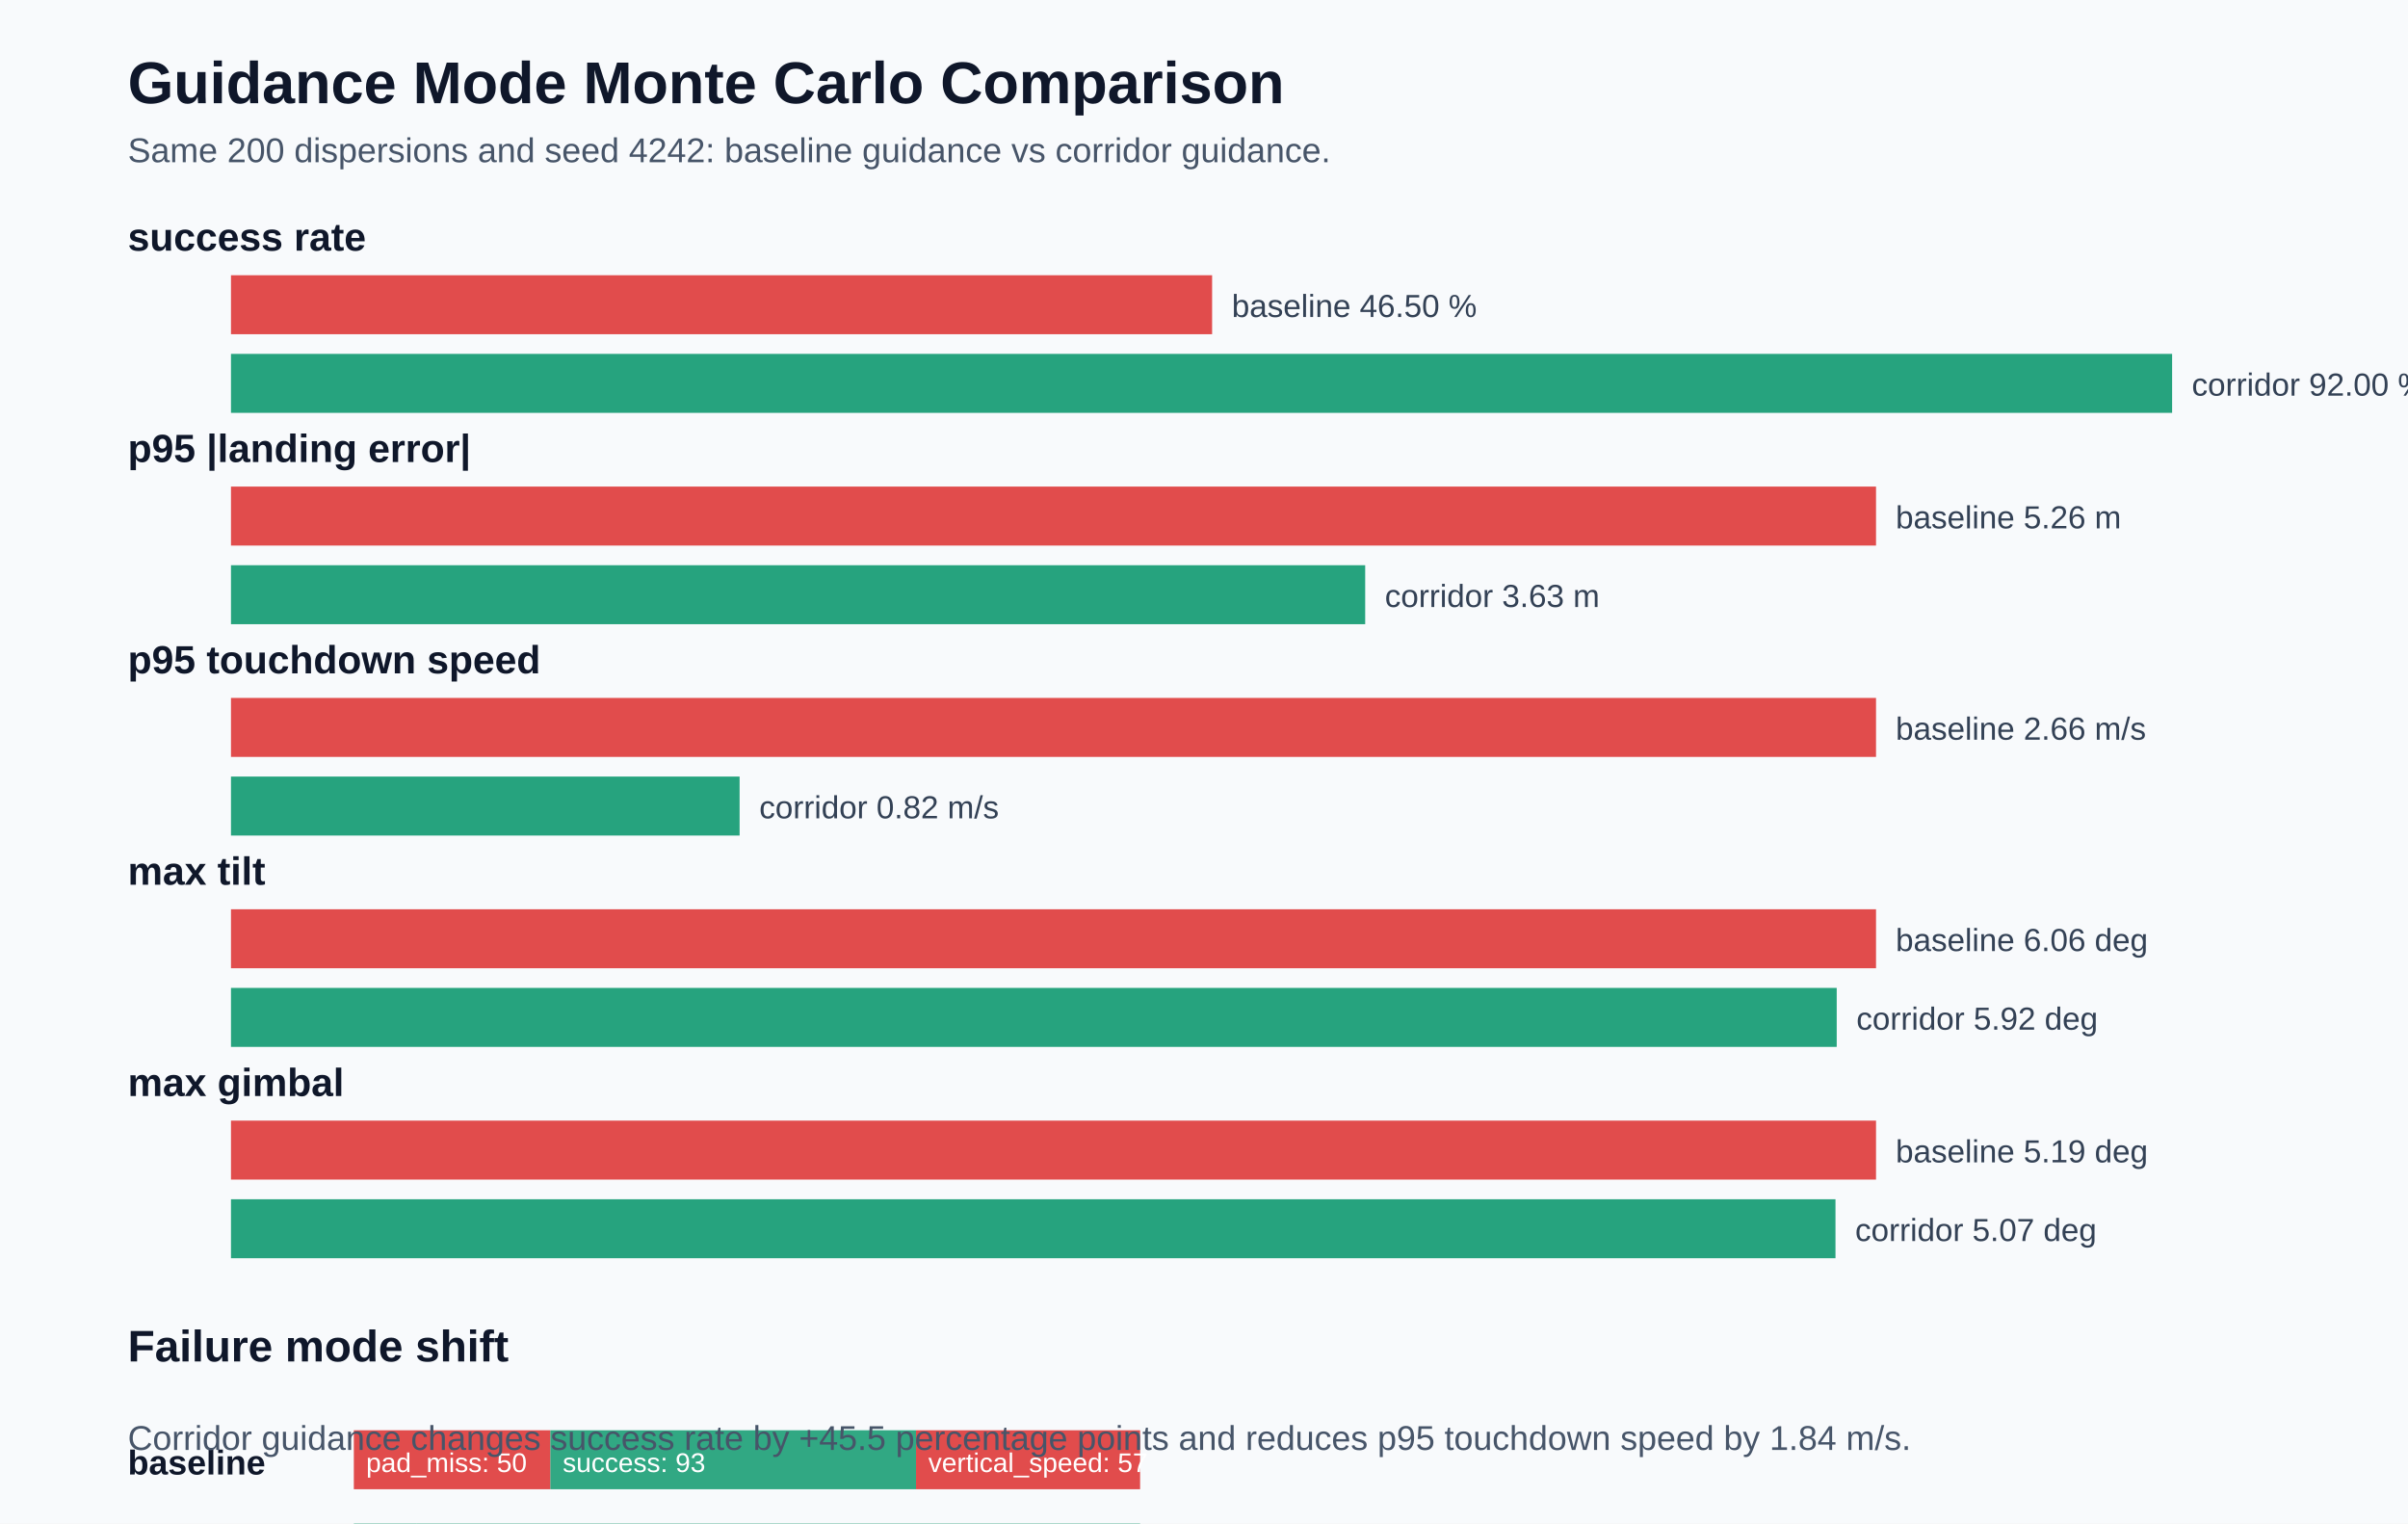
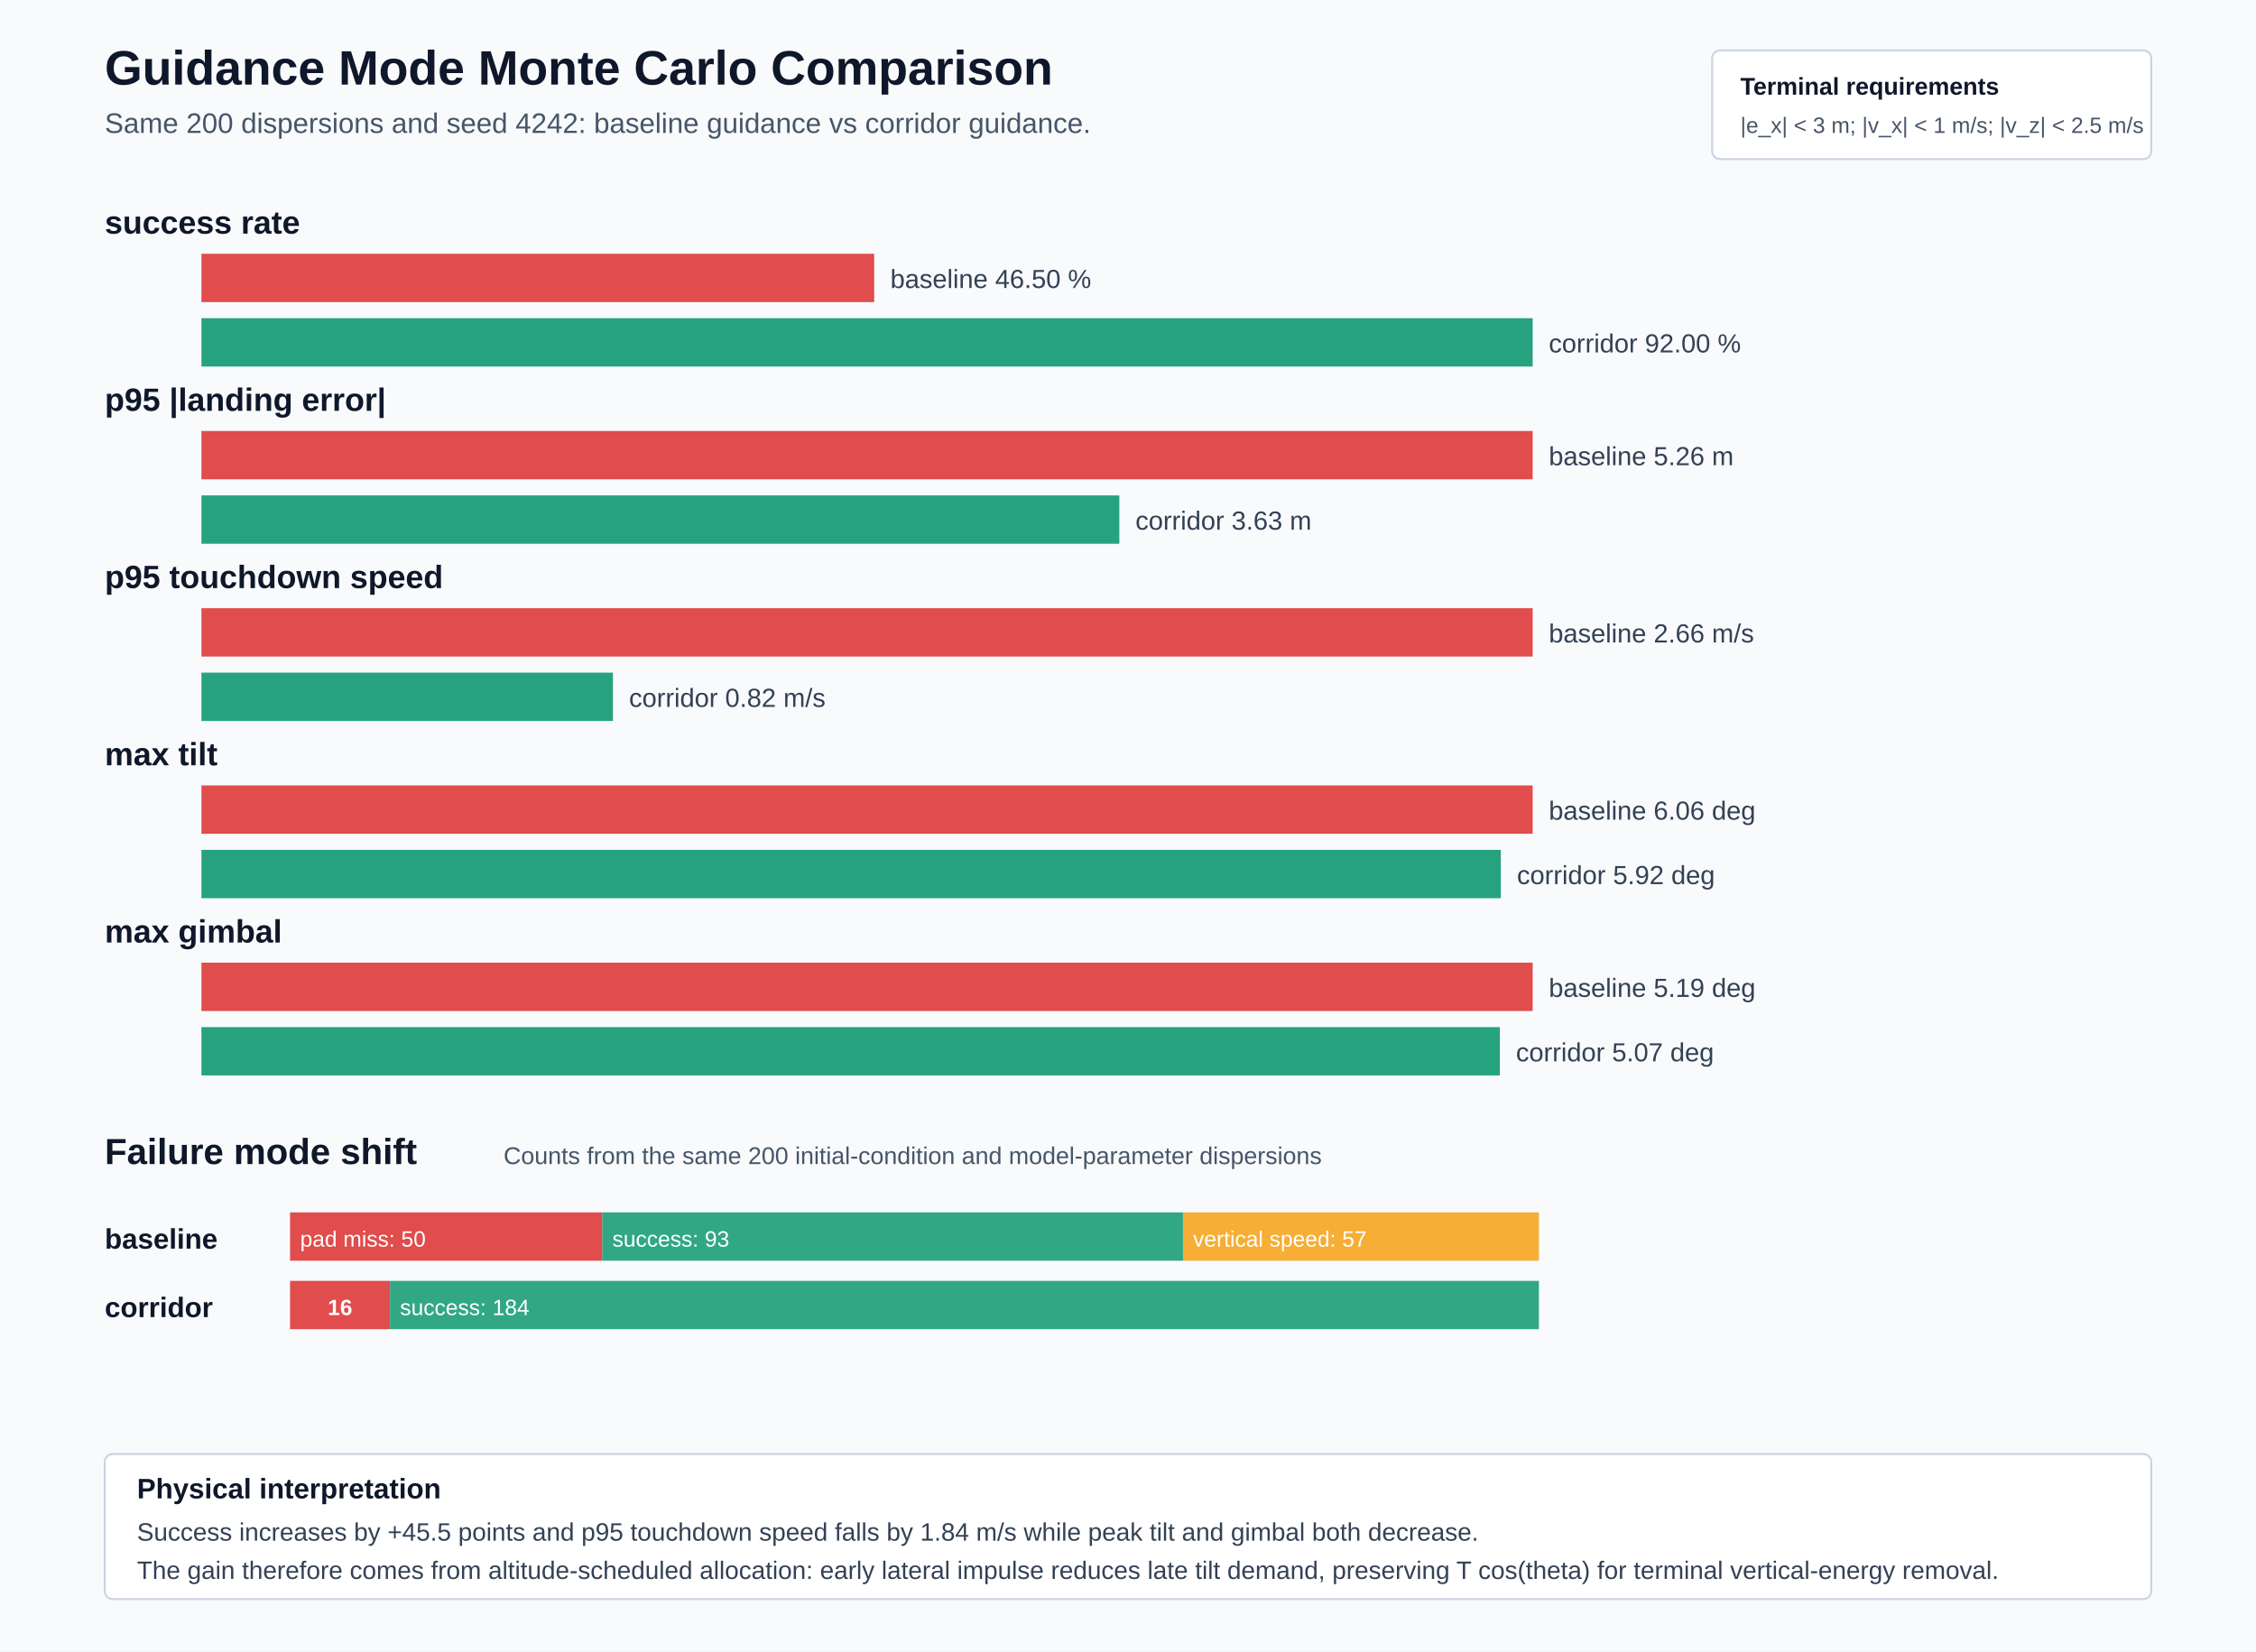
- <svg xmlns="http://www.w3.org/2000/svg" width="980" height="620" viewBox="0 0 980 620" role="img">
+ <svg xmlns="http://www.w3.org/2000/svg" width="1120" height="820" viewBox="0 0 1120 820" role="img">
  <rect width="100%" height="100%" fill="#f8fafc" />
  <text x="52" y="42" font-family="Arial" font-size="24" font-weight="700" fill="#0f172a">Guidance Mode Monte Carlo Comparison</text>
  <text x="52" y="66" font-family="Arial" font-size="14" fill="#475569">Same 200 dispersions and seed 4242: baseline guidance vs corridor guidance.</text>
-   <text x="52" y="102" font-family="Arial" font-size="16" font-weight="700" fill="#0f172a">success rate</text>
-   <rect x="94" y="112" width="399.3" height="24" fill="#dc2626" opacity="0.82" />
-   <rect x="94" y="144" width="790.0" height="24" fill="#059669" opacity="0.86" />
-   <text x="501.3" y="129" font-family="Arial" font-size="13" fill="#334155">baseline 46.50 %</text>
-   <text x="892.0" y="161" font-family="Arial" font-size="13" fill="#334155">corridor 92.00 %</text>
-   <text x="52" y="188" font-family="Arial" font-size="16" font-weight="700" fill="#0f172a">p95 |landing error|</text>
-   <rect x="94" y="198" width="669.5" height="24" fill="#dc2626" opacity="0.82" />
-   <rect x="94" y="230" width="461.6" height="24" fill="#059669" opacity="0.86" />
-   <text x="771.5" y="215" font-family="Arial" font-size="13" fill="#334155">baseline 5.26 m</text>
-   <text x="563.6" y="247" font-family="Arial" font-size="13" fill="#334155">corridor 3.63 m</text>
-   <text x="52" y="274" font-family="Arial" font-size="16" font-weight="700" fill="#0f172a">p95 touchdown speed</text>
-   <rect x="94" y="284" width="669.5" height="24" fill="#dc2626" opacity="0.82" />
-   <rect x="94" y="316" width="207.0" height="24" fill="#059669" opacity="0.86" />
-   <text x="771.5" y="301" font-family="Arial" font-size="13" fill="#334155">baseline 2.66 m/s</text>
-   <text x="309.0" y="333" font-family="Arial" font-size="13" fill="#334155">corridor 0.82 m/s</text>
-   <text x="52" y="360" font-family="Arial" font-size="16" font-weight="700" fill="#0f172a">max tilt</text>
-   <rect x="94" y="370" width="669.5" height="24" fill="#dc2626" opacity="0.82" />
-   <rect x="94" y="402" width="653.5" height="24" fill="#059669" opacity="0.86" />
-   <text x="771.5" y="387" font-family="Arial" font-size="13" fill="#334155">baseline 6.06 deg</text>
-   <text x="755.5" y="419" font-family="Arial" font-size="13" fill="#334155">corridor 5.92 deg</text>
-   <text x="52" y="446" font-family="Arial" font-size="16" font-weight="700" fill="#0f172a">max gimbal</text>
-   <rect x="94" y="456" width="669.5" height="24" fill="#dc2626" opacity="0.82" />
-   <rect x="94" y="488" width="653.0" height="24" fill="#059669" opacity="0.86" />
-   <text x="771.5" y="473" font-family="Arial" font-size="13" fill="#334155">baseline 5.19 deg</text>
-   <text x="755.0" y="505" font-family="Arial" font-size="13" fill="#334155">corridor 5.07 deg</text>
-   <text x="52" y="554" font-family="Arial" font-size="18" font-weight="700" fill="#0f172a">Failure mode shift</text>
-   <text x="52" y="600" font-family="Arial" font-size="14" font-weight="700" fill="#0f172a">baseline</text>
-   <rect x="144" y="582" width="80.0" height="24" fill="#dc2626" opacity="0.82" />
-   <text x="149" y="599" font-family="Arial" font-size="11" fill="#ffffff">pad_miss: 50</text>
-   <rect x="224.0" y="582" width="148.8" height="24" fill="#059669" opacity="0.82" />
-   <text x="229.0" y="599" font-family="Arial" font-size="11" fill="#ffffff">success: 93</text>
-   <rect x="372.8" y="582" width="91.2" height="24" fill="#dc2626" opacity="0.82" />
-   <text x="377.8" y="599" font-family="Arial" font-size="11" fill="#ffffff">vertical_speed: 57</text>
-   <text x="52" y="638" font-family="Arial" font-size="14" font-weight="700" fill="#0f172a">corridor</text>
-   <rect x="144" y="620" width="25.6" height="24" fill="#059669" opacity="0.82" />
-   <rect x="169.6" y="620" width="294.4" height="24" fill="#059669" opacity="0.82" />
-   <text x="174.6" y="637" font-family="Arial" font-size="11" fill="#ffffff">success: 184</text>
-   <text x="52" y="590" font-family="Arial" font-size="14" fill="#475569">Corridor guidance changes success rate by +45.5 percentage points and reduces p95 touchdown speed by 1.84 m/s.</text>
+   <rect x="850" y="25" width="218" height="54" rx="4" fill="#ffffff" stroke="#cbd5e1" />
+   <text x="864" y="47" font-family="Arial" font-size="12" font-weight="700" fill="#0f172a">Terminal requirements</text>
+   <text x="864" y="66" font-family="Arial" font-size="11" fill="#475569">|e_x| &lt; 3 m; |v_x| &lt; 1 m/s; |v_z| &lt; 2.5 m/s</text>
+   <text x="52" y="116" font-family="Arial" font-size="16" font-weight="700" fill="#0f172a">success rate</text>
+   <rect x="100" y="126" width="334.0" height="24" fill="#dc2626" opacity="0.82" />
+   <rect x="100" y="158" width="660.9" height="24" fill="#059669" opacity="0.86" />
+   <text x="442.0" y="143" font-family="Arial" font-size="13" fill="#334155">baseline 46.50 %</text>
+   <text x="768.9" y="175" font-family="Arial" font-size="13" fill="#334155">corridor 92.00 %</text>
+   <text x="52" y="204" font-family="Arial" font-size="16" font-weight="700" fill="#0f172a">p95 |landing error|</text>
+   <rect x="100" y="214" width="660.9" height="24" fill="#dc2626" opacity="0.82" />
+   <rect x="100" y="246" width="455.7" height="24" fill="#059669" opacity="0.86" />
+   <text x="768.9" y="231" font-family="Arial" font-size="13" fill="#334155">baseline 5.26 m</text>
+   <text x="563.7" y="263" font-family="Arial" font-size="13" fill="#334155">corridor 3.63 m</text>
+   <text x="52" y="292" font-family="Arial" font-size="16" font-weight="700" fill="#0f172a">p95 touchdown speed</text>
+   <rect x="100" y="302" width="660.9" height="24" fill="#dc2626" opacity="0.82" />
+   <rect x="100" y="334" width="204.3" height="24" fill="#059669" opacity="0.86" />
+   <text x="768.9" y="319" font-family="Arial" font-size="13" fill="#334155">baseline 2.66 m/s</text>
+   <text x="312.3" y="351" font-family="Arial" font-size="13" fill="#334155">corridor 0.82 m/s</text>
+   <text x="52" y="380" font-family="Arial" font-size="16" font-weight="700" fill="#0f172a">max tilt</text>
+   <rect x="100" y="390" width="660.9" height="24" fill="#dc2626" opacity="0.82" />
+   <rect x="100" y="422" width="645.1" height="24" fill="#059669" opacity="0.86" />
+   <text x="768.9" y="407" font-family="Arial" font-size="13" fill="#334155">baseline 6.06 deg</text>
+   <text x="753.1" y="439" font-family="Arial" font-size="13" fill="#334155">corridor 5.92 deg</text>
+   <text x="52" y="468" font-family="Arial" font-size="16" font-weight="700" fill="#0f172a">max gimbal</text>
+   <rect x="100" y="478" width="660.9" height="24" fill="#dc2626" opacity="0.82" />
+   <rect x="100" y="510" width="644.6" height="24" fill="#059669" opacity="0.86" />
+   <text x="768.9" y="495" font-family="Arial" font-size="13" fill="#334155">baseline 5.19 deg</text>
+   <text x="752.6" y="527" font-family="Arial" font-size="13" fill="#334155">corridor 5.07 deg</text>
+   <text x="52" y="578" font-family="Arial" font-size="18" font-weight="700" fill="#0f172a">Failure mode shift</text>
+   <text x="250" y="578" font-family="Arial" font-size="12" fill="#475569">Counts from the same 200 initial-condition and model-parameter dispersions</text>
+   <text x="52" y="620" font-family="Arial" font-size="14" font-weight="700" fill="#0f172a">baseline</text>
+   <rect x="144" y="602" width="155.0" height="24" fill="#dc2626" opacity="0.82" />
+   <text x="149" y="619" font-family="Arial" font-size="11" fill="#ffffff">pad miss: 50</text>
+   <rect x="299.0" y="602" width="288.3" height="24" fill="#059669" opacity="0.82" />
+   <text x="304.0" y="619" font-family="Arial" font-size="11" fill="#ffffff">success: 93</text>
+   <rect x="587.3" y="602" width="176.7" height="24" fill="#f59e0b" opacity="0.82" />
+   <text x="592.3" y="619" font-family="Arial" font-size="11" fill="#ffffff">vertical speed: 57</text>
+   <text x="52" y="654" font-family="Arial" font-size="14" font-weight="700" fill="#0f172a">corridor</text>
+   <rect x="144" y="636" width="49.6" height="24" fill="#dc2626" opacity="0.82" />
+   <text x="168.8" y="653" text-anchor="middle" font-family="Arial" font-size="11" font-weight="700" fill="#ffffff">16</text>
+   <rect x="193.6" y="636" width="570.4" height="24" fill="#059669" opacity="0.82" />
+   <text x="198.6" y="653" font-family="Arial" font-size="11" fill="#ffffff">success: 184</text>
+   <rect x="52" y="722" width="1016" height="72" rx="4" fill="#ffffff" stroke="#cbd5e1" />
+   <text x="68" y="744" font-family="Arial" font-size="14" font-weight="700" fill="#0f172a">Physical interpretation</text>
+   <text x="68" y="765" font-family="Arial" font-size="12.5" fill="#334155">Success increases by +45.5 points and p95 touchdown speed falls by 1.84 m/s while peak tilt and gimbal both decrease.</text>
+   <text x="68" y="784" font-family="Arial" font-size="12.5" fill="#334155">The gain therefore comes from altitude-scheduled allocation: early lateral impulse reduces late tilt demand, preserving T cos(theta) for terminal vertical-energy removal.</text>
</svg>
